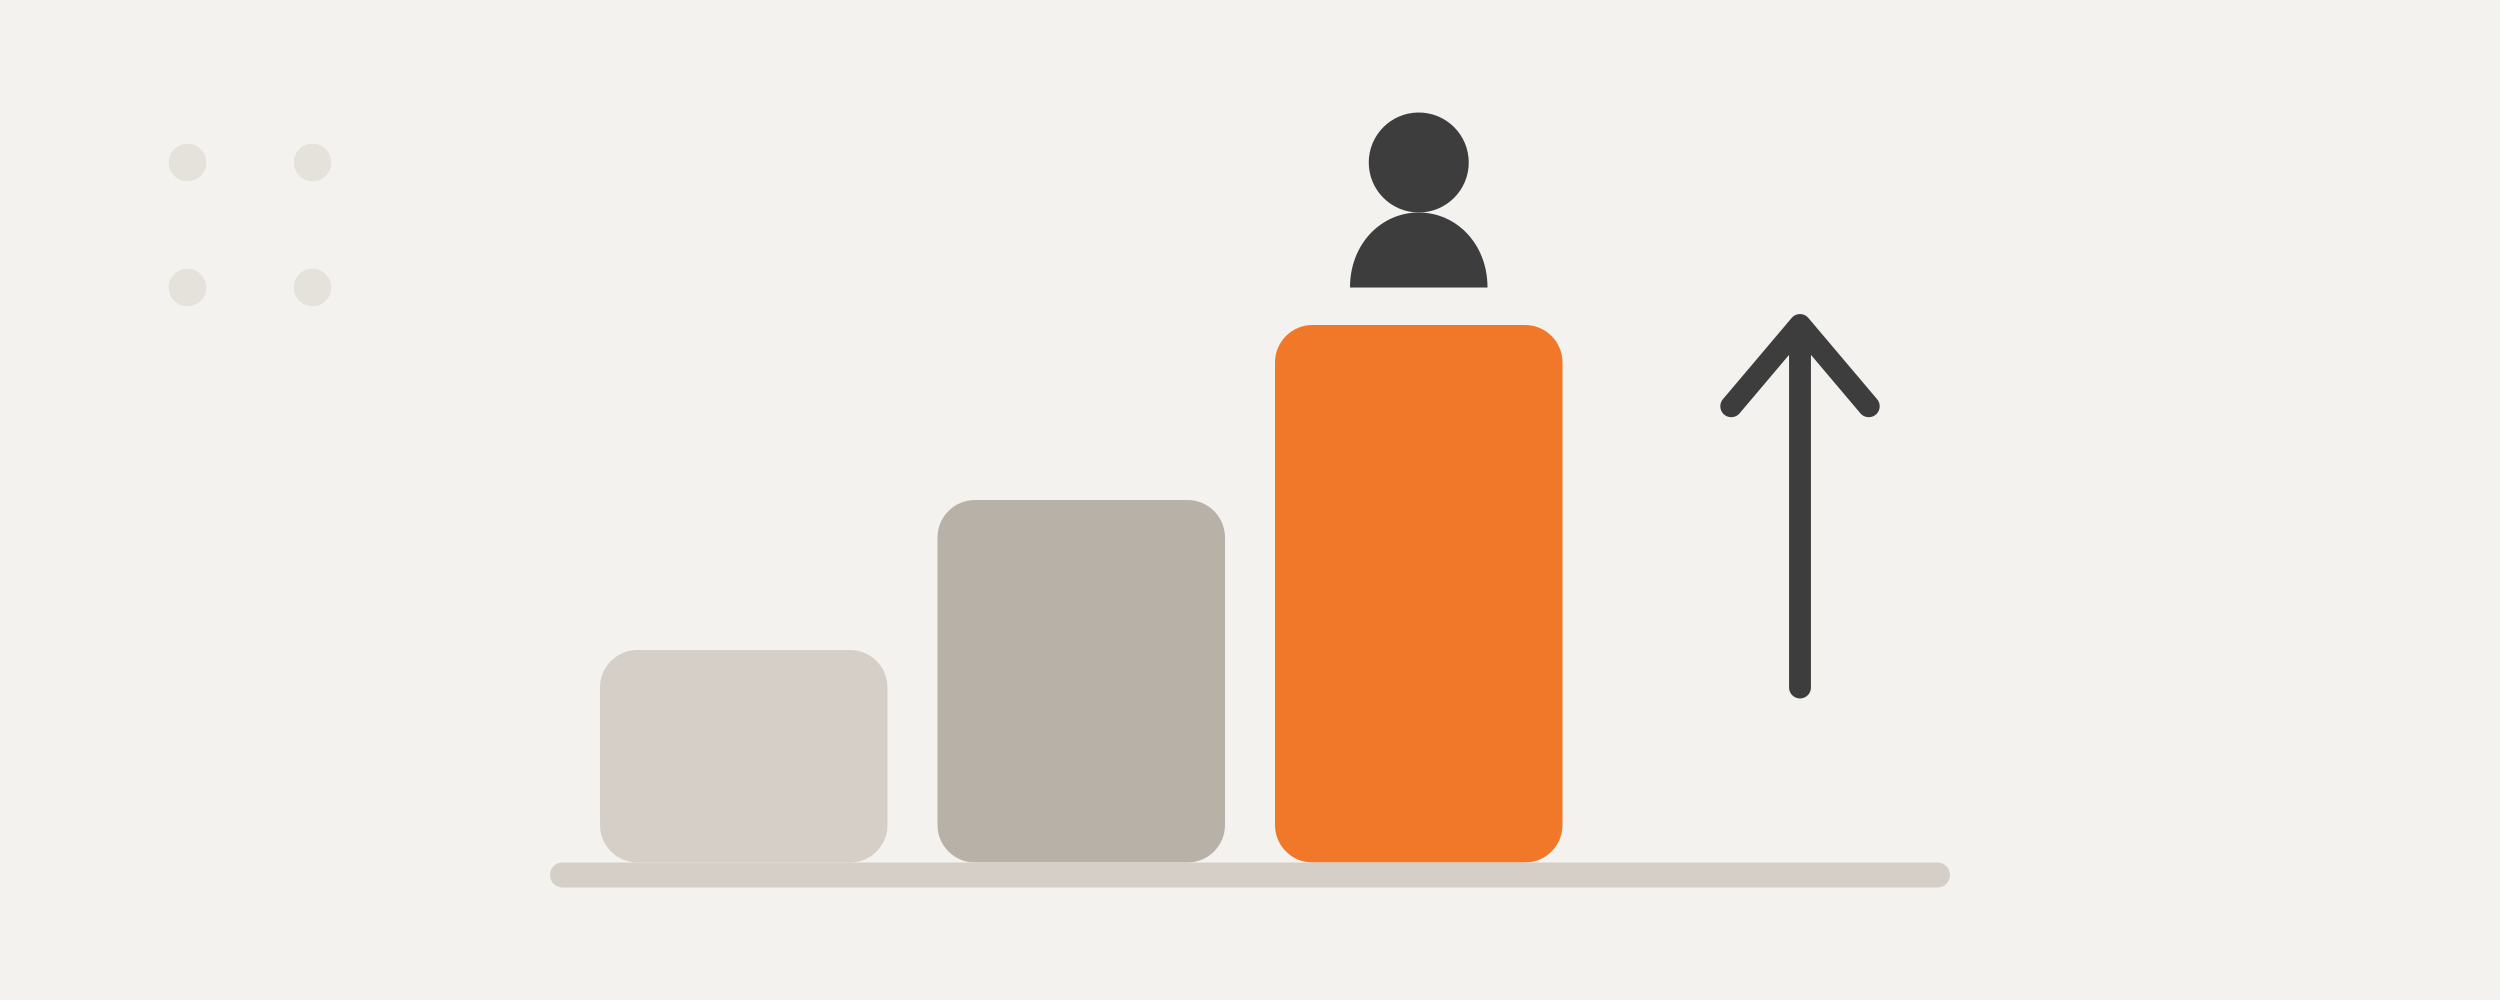
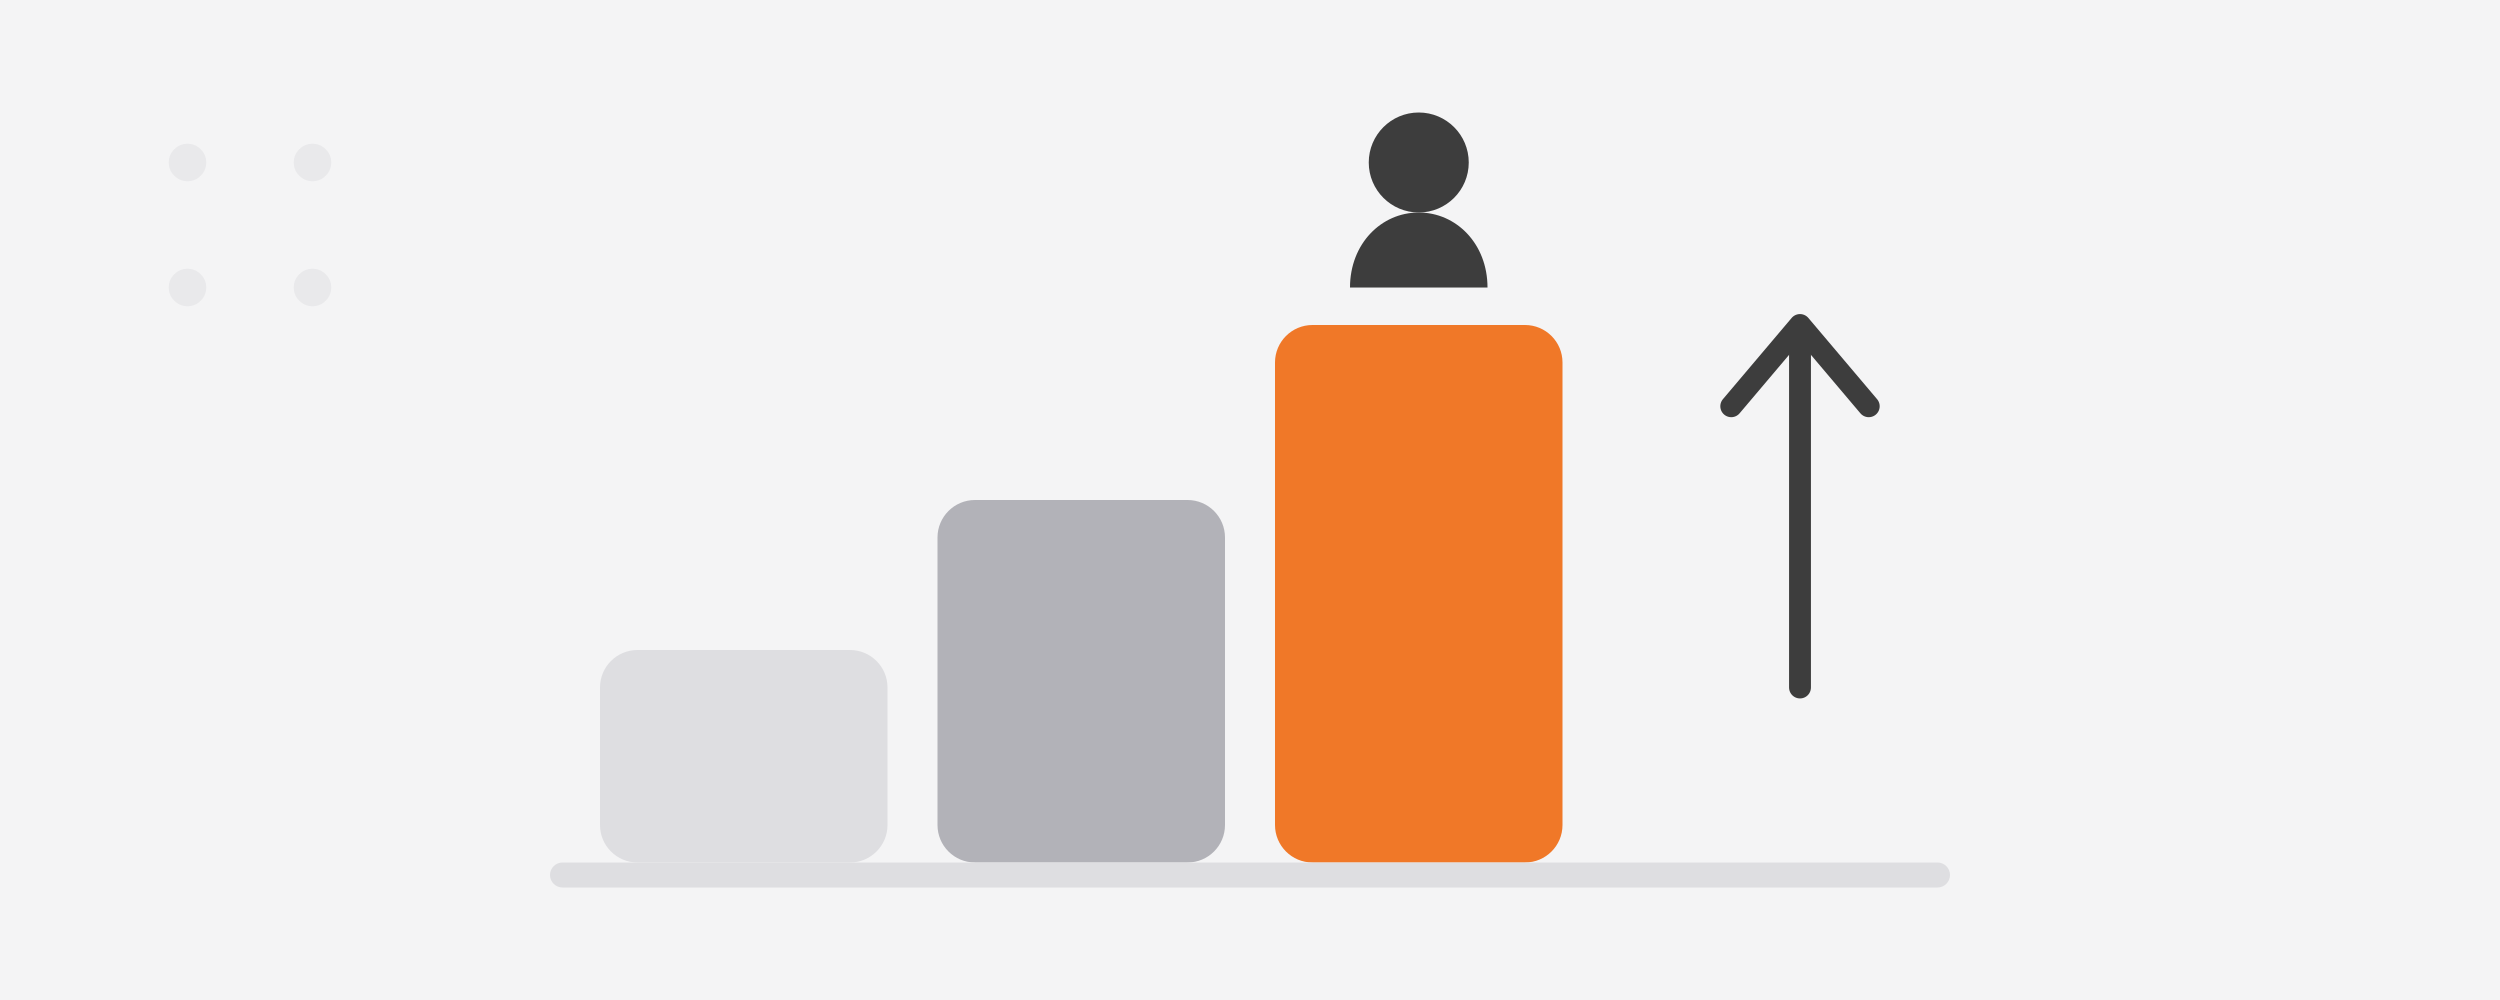
<svg xmlns="http://www.w3.org/2000/svg" viewBox="0 0 400 160" width="400" height="160" role="img" aria-label="Рост бизнеса">
-   <rect width="400" height="160" fill="#F4F2EF" />
-   <g opacity="0.5" fill="#D5CFC7">
+   <rect width="400" height="160" fill="#F4F4F5" />
+   <g opacity="0.5" fill="#DEDEE1">
    <circle cx="30" cy="26" r="3" />
    <circle cx="50" cy="26" r="3" />
    <circle cx="30" cy="46" r="3" />
    <circle cx="50" cy="46" r="3" />
  </g>
  <g>
-     <rect x="96" y="104" width="46" height="34" rx="6" fill="#D5CFC7" />
-     <rect x="150" y="80" width="46" height="58" rx="6" fill="#B8B1A8" />
+     <rect x="96" y="104" width="46" height="34" rx="6" fill="#DEDEE1" />
+     <rect x="150" y="80" width="46" height="58" rx="6" fill="#B2B2B8" />
    <rect x="204" y="52" width="46" height="86" rx="6" fill="#F07828" />
  </g>
  <g transform="translate(227 30)">
    <circle cy="-4" r="8" fill="#3D3D3D" />
    <path d="M-11 16c0-7 5-12 11-12s11 5 11 12z" fill="#3D3D3D" />
  </g>
  <g transform="translate(288 44)">
    <path d="M0 66V10" stroke="#3D3D3D" stroke-width="3.5" stroke-linecap="round" />
    <path d="M-11 21 0 8l11 13" fill="none" stroke="#3D3D3D" stroke-width="3.5" stroke-linecap="round" stroke-linejoin="round" />
  </g>
-   <rect x="88" y="138" width="224" height="4" rx="2" fill="#D5CFC7" />
+   <rect x="88" y="138" width="224" height="4" rx="2" fill="#DEDEE1" />
</svg>
